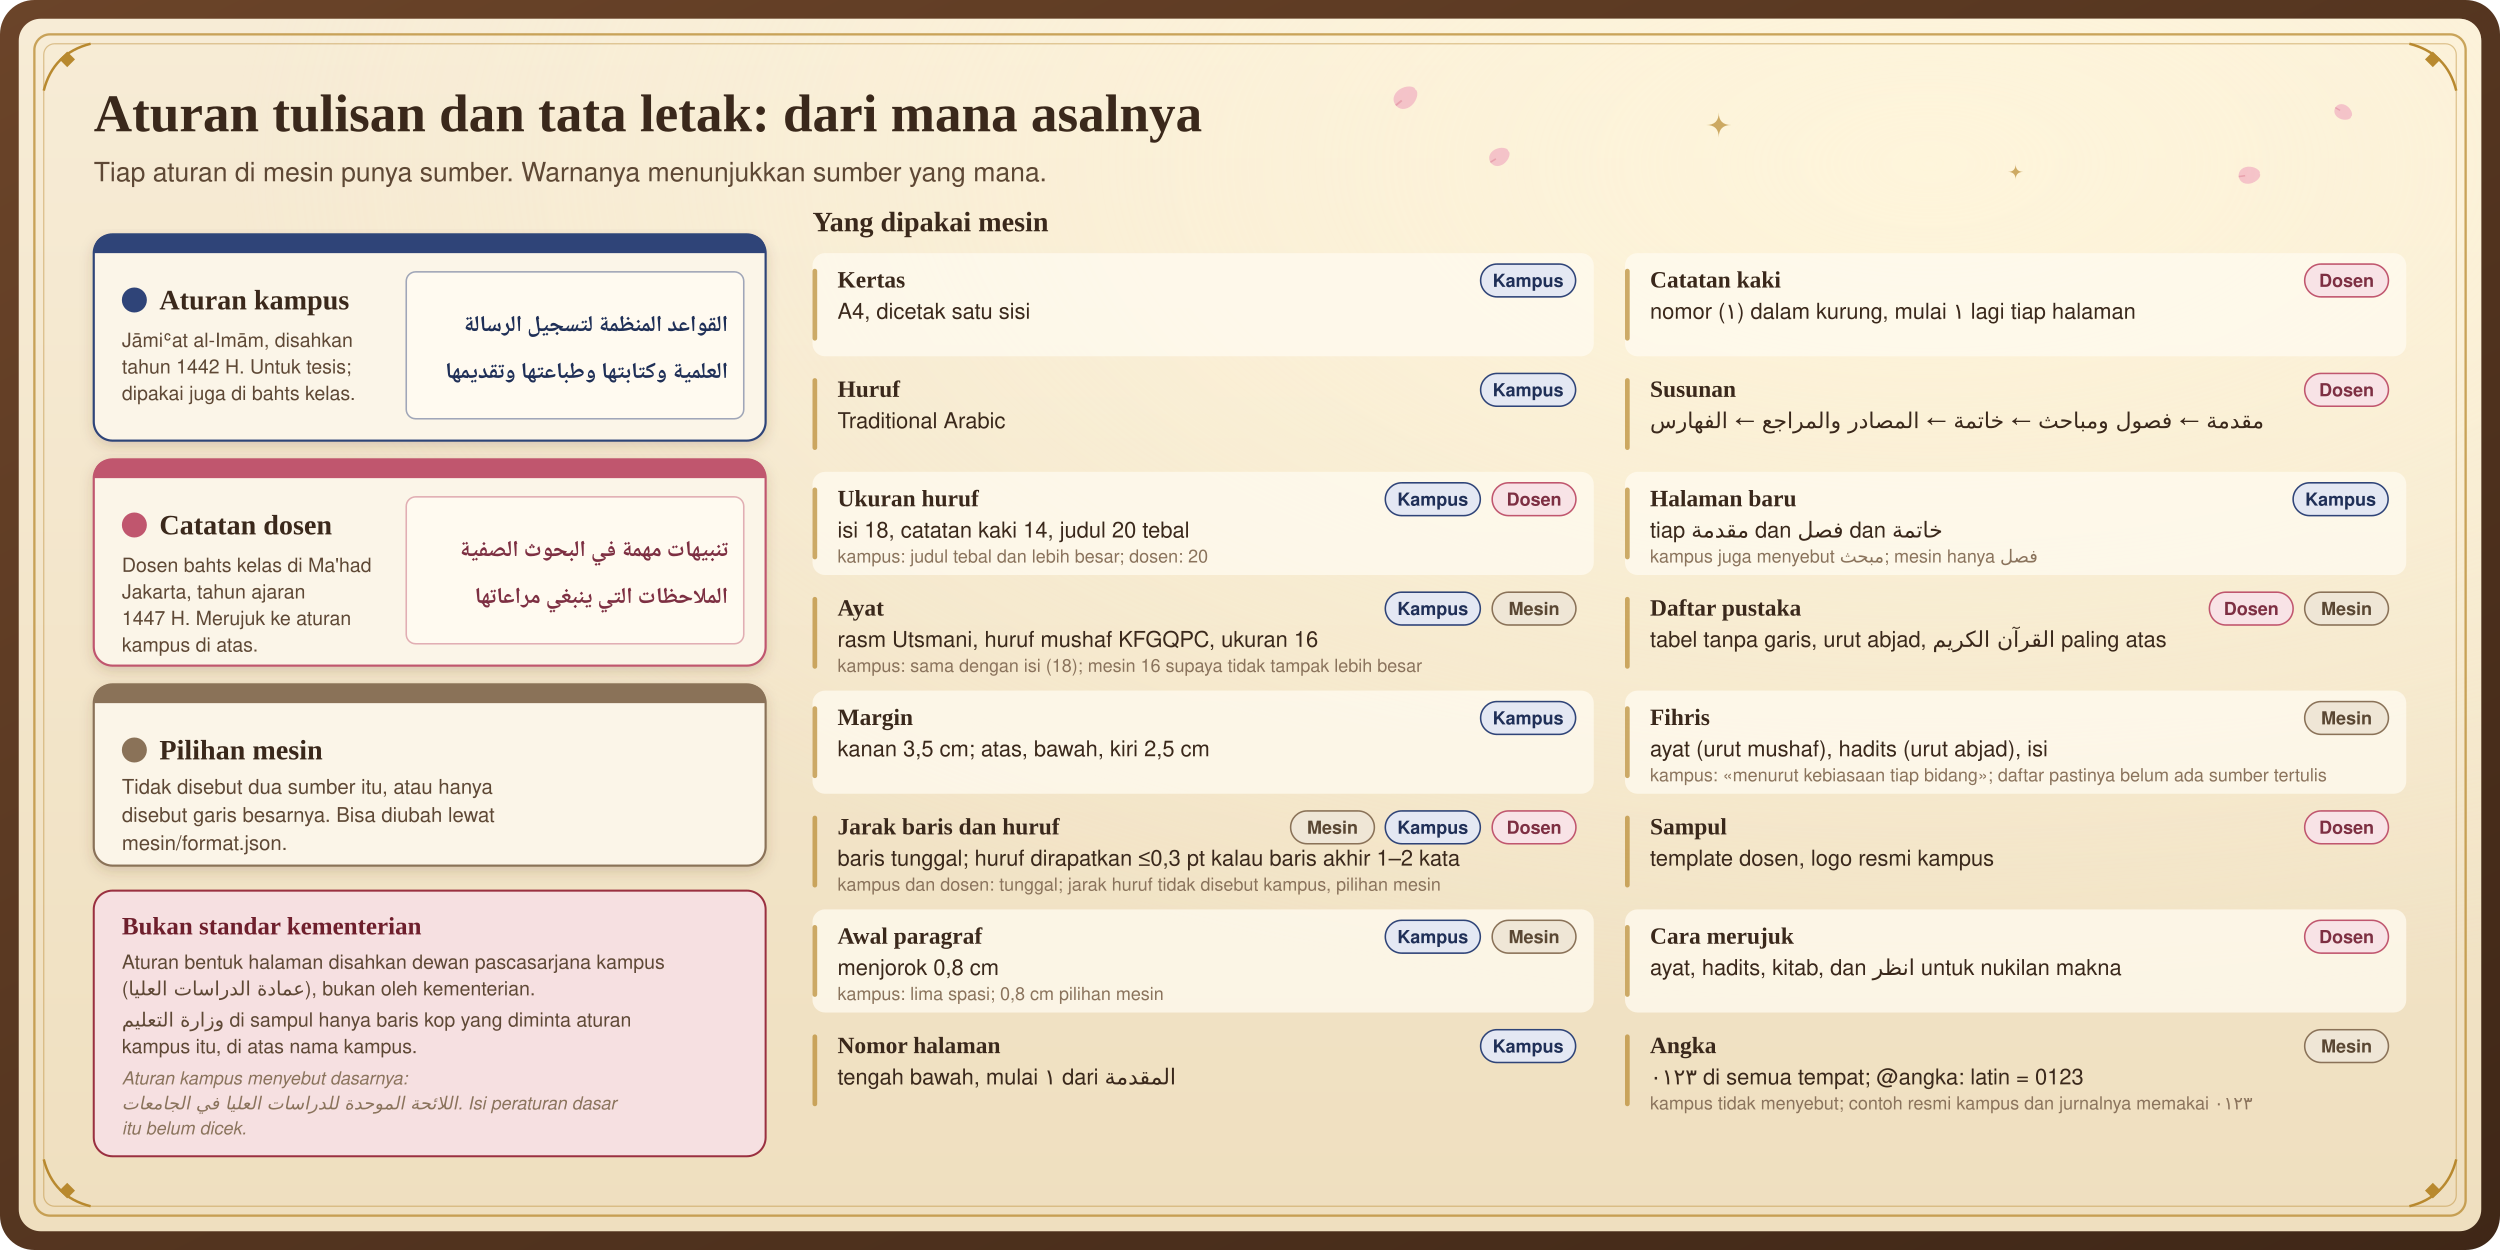
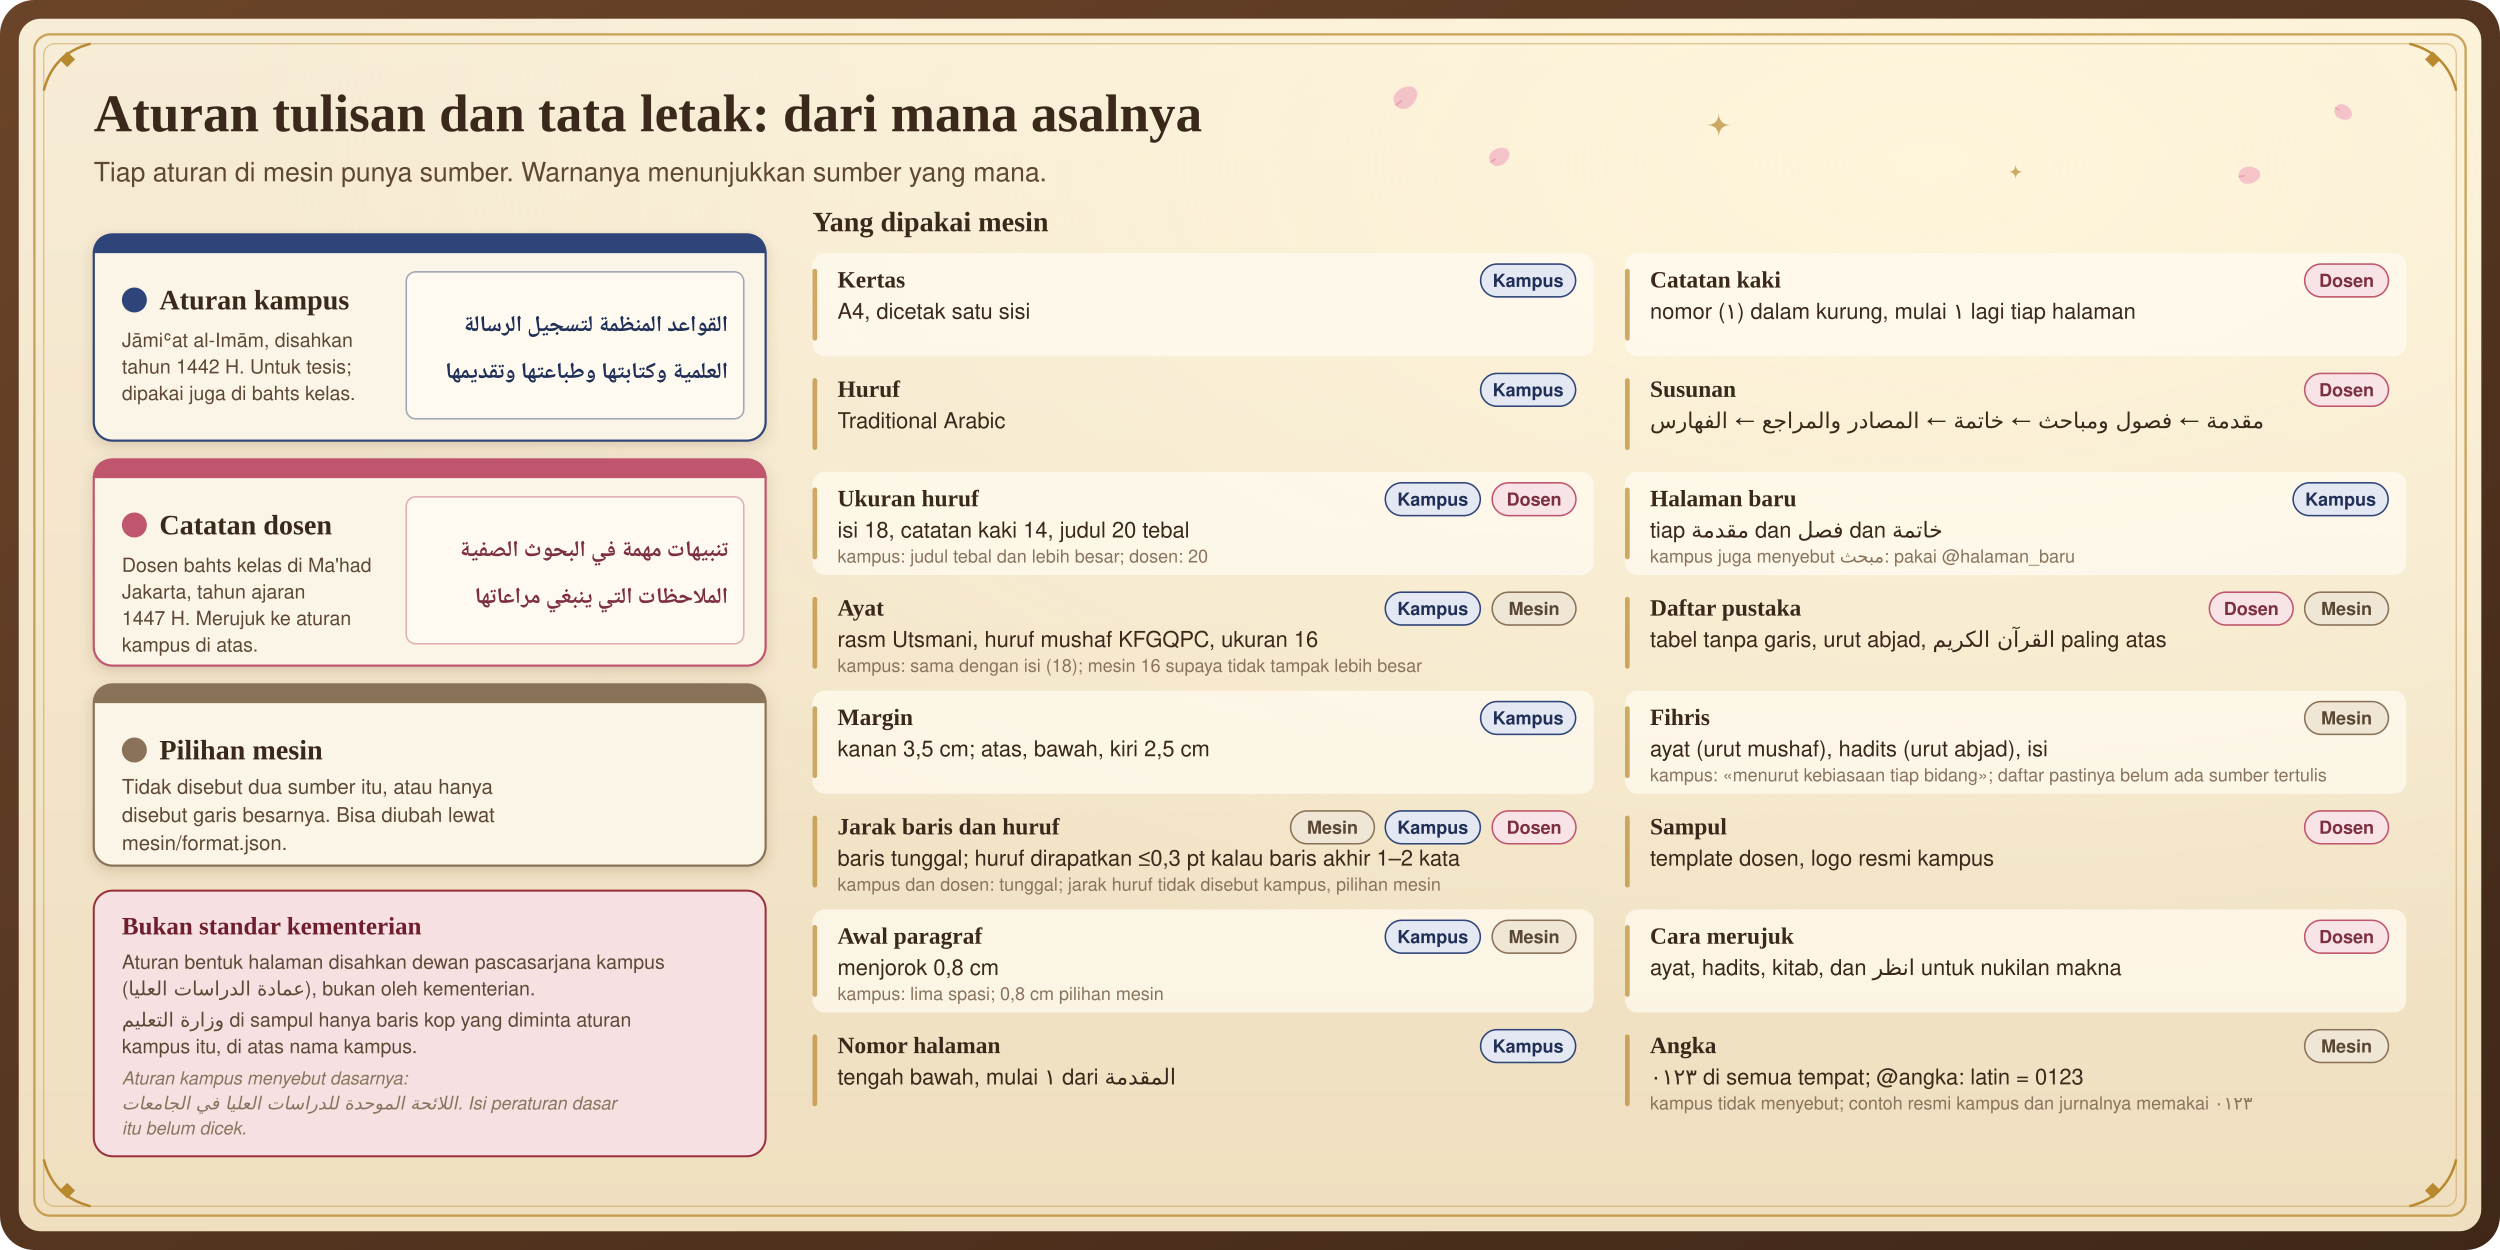
<svg xmlns="http://www.w3.org/2000/svg" viewBox="0 0 1600 800" width="1600" height="800" role="img" font-family="Segoe UI, Helvetica, Arial, sans-serif">
  <defs>
    <linearGradient id="kertas" x1="0" y1="0" x2="0" y2="1">
      <stop offset="0" stop-color="#f7ecd6" />
      <stop offset="1" stop-color="#efdfbf" />
    </linearGradient>
    <radialGradient id="sinar" cx="0.78" cy="0.12" r="0.7">
      <stop offset="0" stop-color="#fff6dc" stop-opacity="0.9" />
      <stop offset="1" stop-color="#fff6dc" stop-opacity="0" />
    </radialGradient>
    <linearGradient id="kayu" x1="0" y1="0" x2="1" y2="1">
      <stop offset="0" stop-color="#6b4429" />
      <stop offset="1" stop-color="#3f2717" />
    </linearGradient>
    <filter id="bayang" x="-5%" y="-5%" width="110%" height="120%">
      <feDropShadow dx="0" dy="3" stdDeviation="4" flood-color="#5a3a1e" flood-opacity="0.18" />
    </filter>
    <marker id="p" viewBox="0 0 10 10" refX="8" refY="5" markerWidth="7" markerHeight="7" orient="auto">
      <path d="M0 1L10 5L0 9z" fill="#8a735c" />
    </marker>
    <marker id="pm" viewBox="0 0 10 10" refX="8" refY="5" markerWidth="7" markerHeight="7" orient="auto">
      <path d="M0 1L10 5L0 9z" fill="#9a3040" />
    </marker>
    <marker id="pg" viewBox="0 0 10 10" refX="8" refY="5" markerWidth="7" markerHeight="7" orient="auto">
      <path d="M0 1L10 5L0 9z" fill="#b8892f" />
    </marker>
  </defs>
  <rect width="1600" height="800" rx="22" fill="url(#kayu)" />
  <rect x="12" y="12" width="1576" height="776" rx="14" fill="url(#kertas)" />
  <rect x="12" y="12" width="1576" height="776" rx="14" fill="url(#sinar)" />
  <rect x="22" y="22" width="1556" height="756" rx="10" fill="none" stroke="#b8892f" stroke-width="1.5" stroke-opacity="0.75" />
  <rect x="28" y="28" width="1544" height="744" rx="7" fill="none" stroke="#b8892f" stroke-width="0.8" stroke-opacity="0.45" />
  <path d="M28 58Q34 34 58 28" fill="none" stroke="#b8892f" stroke-width="1.6" />
  <path d="M38 38l5 -5l5 5l-5 5z" fill="#b8892f" />
  <path d="M1572 58Q1566 34 1542 28" fill="none" stroke="#b8892f" stroke-width="1.6" />
  <path d="M1562 38l-5 -5l-5 5l5 5z" fill="#b8892f" />
  <path d="M28 742Q34 766 58 772" fill="none" stroke="#b8892f" stroke-width="1.6" />
  <path d="M38 762l5 5l5 -5l-5 -5z" fill="#b8892f" />
  <path d="M1572 742Q1566 766 1542 772" fill="none" stroke="#b8892f" stroke-width="1.6" />
  <path d="M1562 762l-5 5l-5 -5l5 -5z" fill="#b8892f" />
  <text x="60" y="84" font-size="34" font-weight="700" font-family="Georgia, 'Times New Roman', serif" fill="#3a281b">Aturan tulisan dan tata letak: dari mana asalnya</text>
  <text x="60" y="116" font-size="17" fill="#5e4835">Tiap aturan di mesin punya sumber. Warnanya menunjukkan sumber yang mana.</text>
  <rect x="60" y="150" width="430" height="132" rx="12" fill="#fbf5e8" stroke="#2f4478" stroke-width="1.4" filter="url(#bayang)" />
  <path d="M60 162Q60 150 72 150H478Q490 150 490 162Z" fill="#2f4478" />
  <circle cx="86" cy="192" r="8" fill="#2f4478" />
  <text x="102" y="198" font-size="18" font-weight="700" font-family="Georgia, 'Times New Roman', serif" fill="#3a281b">Aturan kampus</text>
  <rect x="260" y="174" width="216" height="94" rx="6" fill="#fffaf0" stroke="#2f4478" stroke-opacity="0.45" />
  <text x="466" y="212" font-size="14.5" font-weight="700" font-family="Traditional Arabic, Amiri, Noto Naskh Arabic, Segoe UI, sans-serif" direction="rtl" text-anchor="start" fill="#1f2f57">القواعد المنظمة لتسجيل الرسالة</text>
  <text x="466" y="242" font-size="14.5" font-weight="700" font-family="Traditional Arabic, Amiri, Noto Naskh Arabic, Segoe UI, sans-serif" direction="rtl" text-anchor="start" fill="#1f2f57">العلمية وكتابتها وطباعتها وتقديمها</text>
  <text x="78" y="222" font-size="12.5" fill="#5e4835">Jāmiʿat al-Imām, disahkan</text>
  <text x="78" y="239" font-size="12.5" fill="#5e4835">tahun 1442 H. Untuk tesis;</text>
  <text x="78" y="256" font-size="12.5" fill="#5e4835">dipakai juga di bahts kelas.</text>
  <rect x="60" y="294" width="430" height="132" rx="12" fill="#fbf5e8" stroke="#c0566e" stroke-width="1.4" filter="url(#bayang)" />
  <path d="M60 306Q60 294 72 294H478Q490 294 490 306Z" fill="#c0566e" />
  <circle cx="86" cy="336" r="8" fill="#c0566e" />
  <text x="102" y="342" font-size="18" font-weight="700" font-family="Georgia, 'Times New Roman', serif" fill="#3a281b">Catatan dosen</text>
  <rect x="260" y="318" width="216" height="94" rx="6" fill="#fffaf0" stroke="#c0566e" stroke-opacity="0.45" />
  <text x="466" y="356" font-size="14.5" font-weight="700" font-family="Traditional Arabic, Amiri, Noto Naskh Arabic, Segoe UI, sans-serif" direction="rtl" text-anchor="start" fill="#7d2f42">تنبيهات مهمة في البحوث الصفية</text>
  <text x="466" y="386" font-size="14.5" font-weight="700" font-family="Traditional Arabic, Amiri, Noto Naskh Arabic, Segoe UI, sans-serif" direction="rtl" text-anchor="start" fill="#7d2f42">الملاحظات التي ينبغي مراعاتها</text>
  <text x="78" y="366" font-size="12.5" fill="#5e4835">Dosen bahts kelas di Ma'had</text>
  <text x="78" y="383" font-size="12.5" fill="#5e4835">Jakarta, tahun ajaran</text>
  <text x="78" y="400" font-size="12.5" fill="#5e4835">1447 H. Merujuk ke aturan</text>
  <text x="78" y="417" font-size="12.5" fill="#5e4835">kampus di atas.</text>
  <rect x="60" y="438" width="430" height="116" rx="12" fill="#fbf5e8" stroke="#8a7258" stroke-width="1.4" filter="url(#bayang)" />
  <path d="M60 450Q60 438 72 438H478Q490 438 490 450Z" fill="#8a7258" />
  <circle cx="86" cy="480" r="8" fill="#8a7258" />
  <text x="102" y="486" font-size="18" font-weight="700" font-family="Georgia, 'Times New Roman', serif" fill="#3a281b">Pilihan mesin</text>
  <text x="78" y="508" font-size="13" fill="#5e4835">Tidak disebut dua sumber itu, atau hanya</text>
  <text x="78" y="526" font-size="13" fill="#5e4835">disebut garis besarnya. Bisa diubah lewat</text>
  <text x="78" y="544" font-size="13" fill="#5e4835">mesin/format.json.</text>
  <rect x="60" y="570" width="430" height="170" rx="12" fill="#f6e0e1" stroke="#9a3040" stroke-width="1.3" />
  <text x="78" y="598" font-size="16" font-weight="700" font-family="Georgia, 'Times New Roman', serif" fill="#6e1f2c">Bukan standar kementerian</text>
  <text x="78" y="620" font-size="12.5" fill="#5e4835">Aturan bentuk halaman disahkan dewan pascasarjana kampus</text>
  <text x="78" y="637" font-size="12.5" fill="#5e4835">(عمادة الدراسات العليا), bukan oleh kementerian.</text>
  <text x="78" y="657" font-size="12.5" fill="#5e4835">وزارة التعليم di sampul hanya baris kop yang diminta aturan</text>
  <text x="78" y="674" font-size="12.5" fill="#5e4835">kampus itu, di atas nama kampus.</text>
  <text x="78" y="694" font-size="11.5" font-style="italic" fill="#8a735c">Aturan kampus menyebut dasarnya:</text>
  <text x="78" y="710" font-size="11.5" font-style="italic" fill="#8a735c">اللائحة الموحدة للدراسات العليا في الجامعات. Isi peraturan dasar</text>
  <text x="78" y="726" font-size="11.5" font-style="italic" fill="#8a735c">itu belum dicek.</text>
  <text x="520" y="148" font-size="18" font-weight="700" font-family="Georgia, 'Times New Roman', serif" fill="#3a281b">Yang dipakai mesin</text>
  <rect x="520.0" y="162" width="500.0" height="66" rx="8" fill="#fffaf0" fill-opacity="0.75" />
  <rect x="520.0" y="172" width="3" height="46" rx="1.5" fill="#b8892f" opacity="0.7" />
  <text x="536.0" y="184" font-size="15" font-weight="700" font-family="Georgia, 'Times New Roman', serif" fill="#3a281b">Kertas</text>
  <rect x="947.6" y="169" width="60.8" height="21" rx="10.5" fill="#e4e8f3" stroke="#2f4478" />
  <text x="978.0" y="183.6" font-size="11.5" font-weight="700" fill="#1f2f57" text-anchor="middle">Kampus</text>
  <text x="536.0" y="204" font-size="14" fill="#3a281b">A4, dicetak satu sisi</text>
  <rect x="520.0" y="242" width="3" height="46" rx="1.5" fill="#b8892f" opacity="0.7" />
  <text x="536.0" y="254" font-size="15" font-weight="700" font-family="Georgia, 'Times New Roman', serif" fill="#3a281b">Huruf</text>
  <rect x="947.6" y="239" width="60.8" height="21" rx="10.5" fill="#e4e8f3" stroke="#2f4478" />
  <text x="978.0" y="253.6" font-size="11.5" font-weight="700" fill="#1f2f57" text-anchor="middle">Kampus</text>
  <text x="536.0" y="274" font-size="14" fill="#3a281b">Traditional Arabic</text>
  <rect x="520.0" y="302" width="500.0" height="66" rx="8" fill="#fffaf0" fill-opacity="0.75" />
  <rect x="520.0" y="312" width="3" height="46" rx="1.5" fill="#b8892f" opacity="0.7" />
  <text x="536.0" y="324" font-size="15" font-weight="700" font-family="Georgia, 'Times New Roman', serif" fill="#3a281b">Ukuran huruf</text>
  <rect x="955.0" y="309" width="53.6" height="21" rx="10.5" fill="#f8e3e6" stroke="#c0566e" />
  <text x="981.8" y="323.6" font-size="11.5" font-weight="700" fill="#7d2f42" text-anchor="middle">Dosen</text>
  <rect x="886.6" y="309" width="60.8" height="21" rx="10.5" fill="#e4e8f3" stroke="#2f4478" />
  <text x="917.0" y="323.6" font-size="11.5" font-weight="700" fill="#1f2f57" text-anchor="middle">Kampus</text>
  <text x="536.0" y="344" font-size="14" fill="#3a281b">isi 18, catatan kaki 14, judul 20 tebal</text>
  <text x="536.0" y="360" font-size="11.5" fill="#8a735c">kampus: judul tebal dan lebih besar; dosen: 20</text>
  <rect x="520.0" y="382" width="3" height="46" rx="1.5" fill="#b8892f" opacity="0.7" />
  <text x="536.0" y="394" font-size="15" font-weight="700" font-family="Georgia, 'Times New Roman', serif" fill="#3a281b">Ayat</text>
  <rect x="955.0" y="379" width="53.6" height="21" rx="10.5" fill="#efe6d6" stroke="#8a7258" />
  <text x="981.8" y="393.6" font-size="11.5" font-weight="700" fill="#5a4733" text-anchor="middle">Mesin</text>
  <rect x="886.6" y="379" width="60.8" height="21" rx="10.5" fill="#e4e8f3" stroke="#2f4478" />
  <text x="917.0" y="393.6" font-size="11.5" font-weight="700" fill="#1f2f57" text-anchor="middle">Kampus</text>
  <text x="536.0" y="414" font-size="14" fill="#3a281b">rasm Utsmani, huruf mushaf KFGQPC, ukuran 16</text>
  <text x="536.0" y="430" font-size="11.5" fill="#8a735c">kampus: sama dengan isi (18); mesin 16 supaya tidak tampak lebih besar</text>
  <rect x="520.0" y="442" width="500.0" height="66" rx="8" fill="#fffaf0" fill-opacity="0.75" />
  <rect x="520.0" y="452" width="3" height="46" rx="1.5" fill="#b8892f" opacity="0.7" />
  <text x="536.0" y="464" font-size="15" font-weight="700" font-family="Georgia, 'Times New Roman', serif" fill="#3a281b">Margin</text>
  <rect x="947.6" y="449" width="60.8" height="21" rx="10.5" fill="#e4e8f3" stroke="#2f4478" />
  <text x="978.0" y="463.6" font-size="11.5" font-weight="700" fill="#1f2f57" text-anchor="middle">Kampus</text>
  <text x="536.0" y="484" font-size="14" fill="#3a281b">kanan 3,5 cm; atas, bawah, kiri 2,5 cm</text>
  <rect x="520.0" y="522" width="3" height="46" rx="1.5" fill="#b8892f" opacity="0.7" />
  <text x="536.0" y="534" font-size="15" font-weight="700" font-family="Georgia, 'Times New Roman', serif" fill="#3a281b">Jarak baris dan huruf</text>
  <rect x="955.0" y="519" width="53.6" height="21" rx="10.5" fill="#f8e3e6" stroke="#c0566e" />
  <text x="981.8" y="533.6" font-size="11.5" font-weight="700" fill="#7d2f42" text-anchor="middle">Dosen</text>
  <rect x="886.6" y="519" width="60.8" height="21" rx="10.5" fill="#e4e8f3" stroke="#2f4478" />
  <text x="917.0" y="533.6" font-size="11.5" font-weight="700" fill="#1f2f57" text-anchor="middle">Kampus</text>
  <rect x="826.0" y="519" width="53.6" height="21" rx="10.5" fill="#efe6d6" stroke="#8a7258" />
  <text x="852.8" y="533.6" font-size="11.5" font-weight="700" fill="#5a4733" text-anchor="middle">Mesin</text>
  <text x="536.0" y="554" font-size="14" fill="#3a281b">baris tunggal; huruf dirapatkan ≤0,3 pt kalau baris akhir 1–2 kata</text>
  <text x="536.0" y="570" font-size="11.5" fill="#8a735c">kampus dan dosen: tunggal; jarak huruf tidak disebut kampus, pilihan mesin</text>
  <rect x="520.0" y="582" width="500.0" height="66" rx="8" fill="#fffaf0" fill-opacity="0.75" />
  <rect x="520.0" y="592" width="3" height="46" rx="1.5" fill="#b8892f" opacity="0.7" />
  <text x="536.0" y="604" font-size="15" font-weight="700" font-family="Georgia, 'Times New Roman', serif" fill="#3a281b">Awal paragraf</text>
  <rect x="955.0" y="589" width="53.6" height="21" rx="10.5" fill="#efe6d6" stroke="#8a7258" />
  <text x="981.8" y="603.6" font-size="11.5" font-weight="700" fill="#5a4733" text-anchor="middle">Mesin</text>
  <rect x="886.6" y="589" width="60.8" height="21" rx="10.5" fill="#e4e8f3" stroke="#2f4478" />
  <text x="917.0" y="603.6" font-size="11.5" font-weight="700" fill="#1f2f57" text-anchor="middle">Kampus</text>
  <text x="536.0" y="624" font-size="14" fill="#3a281b">menjorok 0,8 cm</text>
  <text x="536.0" y="640" font-size="11.5" fill="#8a735c">kampus: lima spasi; 0,8 cm pilihan mesin</text>
  <rect x="520.0" y="662" width="3" height="46" rx="1.5" fill="#b8892f" opacity="0.7" />
  <text x="536.0" y="674" font-size="15" font-weight="700" font-family="Georgia, 'Times New Roman', serif" fill="#3a281b">Nomor halaman</text>
  <rect x="947.6" y="659" width="60.8" height="21" rx="10.5" fill="#e4e8f3" stroke="#2f4478" />
  <text x="978.0" y="673.6" font-size="11.5" font-weight="700" fill="#1f2f57" text-anchor="middle">Kampus</text>
  <text x="536.0" y="694" font-size="14" fill="#3a281b">tengah bawah, mulai ١ dari المقدمة</text>
  <rect x="1040.0" y="162" width="500.0" height="66" rx="8" fill="#fffaf0" fill-opacity="0.75" />
  <rect x="1040.0" y="172" width="3" height="46" rx="1.5" fill="#b8892f" opacity="0.7" />
  <text x="1056.0" y="184" font-size="15" font-weight="700" font-family="Georgia, 'Times New Roman', serif" fill="#3a281b">Catatan kaki</text>
  <rect x="1475.0" y="169" width="53.6" height="21" rx="10.5" fill="#f8e3e6" stroke="#c0566e" />
  <text x="1501.8" y="183.6" font-size="11.5" font-weight="700" fill="#7d2f42" text-anchor="middle">Dosen</text>
  <text x="1056.0" y="204" font-size="14" fill="#3a281b">nomor (١) dalam kurung, mulai ١ lagi tiap halaman</text>
  <rect x="1040.0" y="242" width="3" height="46" rx="1.5" fill="#b8892f" opacity="0.7" />
  <text x="1056.0" y="254" font-size="15" font-weight="700" font-family="Georgia, 'Times New Roman', serif" fill="#3a281b">Susunan</text>
  <rect x="1475.0" y="239" width="53.6" height="21" rx="10.5" fill="#f8e3e6" stroke="#c0566e" />
  <text x="1501.8" y="253.6" font-size="11.5" font-weight="700" fill="#7d2f42" text-anchor="middle">Dosen</text>
  <text x="1056.0" y="274" font-size="14" fill="#3a281b">مقدمة ← فصول ومباحث ← خاتمة ← المصادر والمراجع ← الفهارس</text>
  <rect x="1040.0" y="302" width="500.0" height="66" rx="8" fill="#fffaf0" fill-opacity="0.75" />
  <rect x="1040.0" y="312" width="3" height="46" rx="1.5" fill="#b8892f" opacity="0.7" />
  <text x="1056.0" y="324" font-size="15" font-weight="700" font-family="Georgia, 'Times New Roman', serif" fill="#3a281b">Halaman baru</text>
  <rect x="1467.6" y="309" width="60.8" height="21" rx="10.5" fill="#e4e8f3" stroke="#2f4478" />
  <text x="1498.0" y="323.6" font-size="11.5" font-weight="700" fill="#1f2f57" text-anchor="middle">Kampus</text>
  <text x="1056.0" y="344" font-size="14" fill="#3a281b">tiap مقدمة dan فصل dan خاتمة</text>
-   <text x="1056.0" y="360" font-size="11.5" fill="#8a735c">kampus juga menyebut مبحث; mesin hanya فصل</text>
+   <text x="1056.0" y="360" font-size="11.5" fill="#8a735c">kampus juga menyebut مبحث: pakai @halaman_baru</text>
  <rect x="1040.0" y="382" width="3" height="46" rx="1.5" fill="#b8892f" opacity="0.7" />
  <text x="1056.0" y="394" font-size="15" font-weight="700" font-family="Georgia, 'Times New Roman', serif" fill="#3a281b">Daftar pustaka</text>
  <rect x="1475.0" y="379" width="53.6" height="21" rx="10.5" fill="#efe6d6" stroke="#8a7258" />
  <text x="1501.8" y="393.6" font-size="11.5" font-weight="700" fill="#5a4733" text-anchor="middle">Mesin</text>
  <rect x="1414.0" y="379" width="53.6" height="21" rx="10.5" fill="#f8e3e6" stroke="#c0566e" />
  <text x="1440.8" y="393.6" font-size="11.5" font-weight="700" fill="#7d2f42" text-anchor="middle">Dosen</text>
  <text x="1056.0" y="414" font-size="14" fill="#3a281b">tabel tanpa garis, urut abjad, القرآن الكريم paling atas</text>
  <rect x="1040.0" y="442" width="500.0" height="66" rx="8" fill="#fffaf0" fill-opacity="0.75" />
  <rect x="1040.0" y="452" width="3" height="46" rx="1.5" fill="#b8892f" opacity="0.7" />
  <text x="1056.0" y="464" font-size="15" font-weight="700" font-family="Georgia, 'Times New Roman', serif" fill="#3a281b">Fihris</text>
  <rect x="1475.0" y="449" width="53.6" height="21" rx="10.5" fill="#efe6d6" stroke="#8a7258" />
  <text x="1501.8" y="463.6" font-size="11.5" font-weight="700" fill="#5a4733" text-anchor="middle">Mesin</text>
  <text x="1056.0" y="484" font-size="14" fill="#3a281b">ayat (urut mushaf), hadits (urut abjad), isi</text>
  <text x="1056.0" y="500" font-size="11.5" fill="#8a735c">kampus: «menurut kebiasaan tiap bidang»; daftar pastinya belum ada sumber tertulis</text>
  <rect x="1040.0" y="522" width="3" height="46" rx="1.5" fill="#b8892f" opacity="0.7" />
  <text x="1056.0" y="534" font-size="15" font-weight="700" font-family="Georgia, 'Times New Roman', serif" fill="#3a281b">Sampul</text>
  <rect x="1475.0" y="519" width="53.6" height="21" rx="10.5" fill="#f8e3e6" stroke="#c0566e" />
  <text x="1501.8" y="533.6" font-size="11.5" font-weight="700" fill="#7d2f42" text-anchor="middle">Dosen</text>
  <text x="1056.0" y="554" font-size="14" fill="#3a281b">template dosen, logo resmi kampus</text>
  <rect x="1040.0" y="582" width="500.0" height="66" rx="8" fill="#fffaf0" fill-opacity="0.75" />
  <rect x="1040.0" y="592" width="3" height="46" rx="1.5" fill="#b8892f" opacity="0.7" />
  <text x="1056.0" y="604" font-size="15" font-weight="700" font-family="Georgia, 'Times New Roman', serif" fill="#3a281b">Cara merujuk</text>
  <rect x="1475.0" y="589" width="53.6" height="21" rx="10.5" fill="#f8e3e6" stroke="#c0566e" />
  <text x="1501.8" y="603.6" font-size="11.5" font-weight="700" fill="#7d2f42" text-anchor="middle">Dosen</text>
  <text x="1056.0" y="624" font-size="14" fill="#3a281b">ayat, hadits, kitab, dan انظر untuk nukilan makna</text>
  <rect x="1040.0" y="662" width="3" height="46" rx="1.5" fill="#b8892f" opacity="0.7" />
  <text x="1056.0" y="674" font-size="15" font-weight="700" font-family="Georgia, 'Times New Roman', serif" fill="#3a281b">Angka</text>
  <rect x="1475.0" y="659" width="53.6" height="21" rx="10.5" fill="#efe6d6" stroke="#8a7258" />
  <text x="1501.8" y="673.6" font-size="11.5" font-weight="700" fill="#5a4733" text-anchor="middle">Mesin</text>
  <text x="1056.0" y="694" font-size="14" fill="#3a281b">٠١٢٣ di semua tempat; @angka: latin = 0123</text>
  <text x="1056.0" y="710" font-size="11.5" fill="#8a735c">kampus tidak menyebut; contoh resmi kampus dan jurnalnya memakai ٠١٢٣</text>
  <g transform="translate(900 62) rotate(231) scale(1.23)" opacity="0.8">
    <path d="M0 -7C4 -7 6 -3 5 1C4 5 1 7 0 6C-1 7 -4 5 -5 1C-6 -3 -4 -7 0 -7Z" fill="#f2b8c4" />
    <path d="M0 -7L0 -3" stroke="#e48fa3" stroke-width="1" />
  </g>
  <g transform="translate(960 100) rotate(238) scale(1.03)" opacity="0.8">
    <path d="M0 -7C4 -7 6 -3 5 1C4 5 1 7 0 6C-1 7 -4 5 -5 1C-6 -3 -4 -7 0 -7Z" fill="#f2b8c4" />
    <path d="M0 -7L0 -3" stroke="#e48fa3" stroke-width="1" />
  </g>
  <g transform="translate(1500 72) rotate(300) scale(0.89)" opacity="0.8">
    <path d="M0 -7C4 -7 6 -3 5 1C4 5 1 7 0 6C-1 7 -4 5 -5 1C-6 -3 -4 -7 0 -7Z" fill="#f2b8c4" />
    <path d="M0 -7L0 -3" stroke="#e48fa3" stroke-width="1" />
  </g>
  <g transform="translate(1440 112) rotate(262) scale(1.04)" opacity="0.8">
    <path d="M0 -7C4 -7 6 -3 5 1C4 5 1 7 0 6C-1 7 -4 5 -5 1C-6 -3 -4 -7 0 -7Z" fill="#f2b8c4" />
    <path d="M0 -7L0 -3" stroke="#e48fa3" stroke-width="1" />
  </g>
  <path d="M1100 72Q1100 80 1108 80Q1100 80 1100 88Q1100 80 1092 80Q1100 80 1100 72Z" fill="#b8892f" opacity="0.7" />
  <path d="M1290 105Q1290 110 1295 110Q1290 110 1290 115Q1290 110 1285 110Q1290 110 1290 105Z" fill="#b8892f" opacity="0.7" />
</svg>
